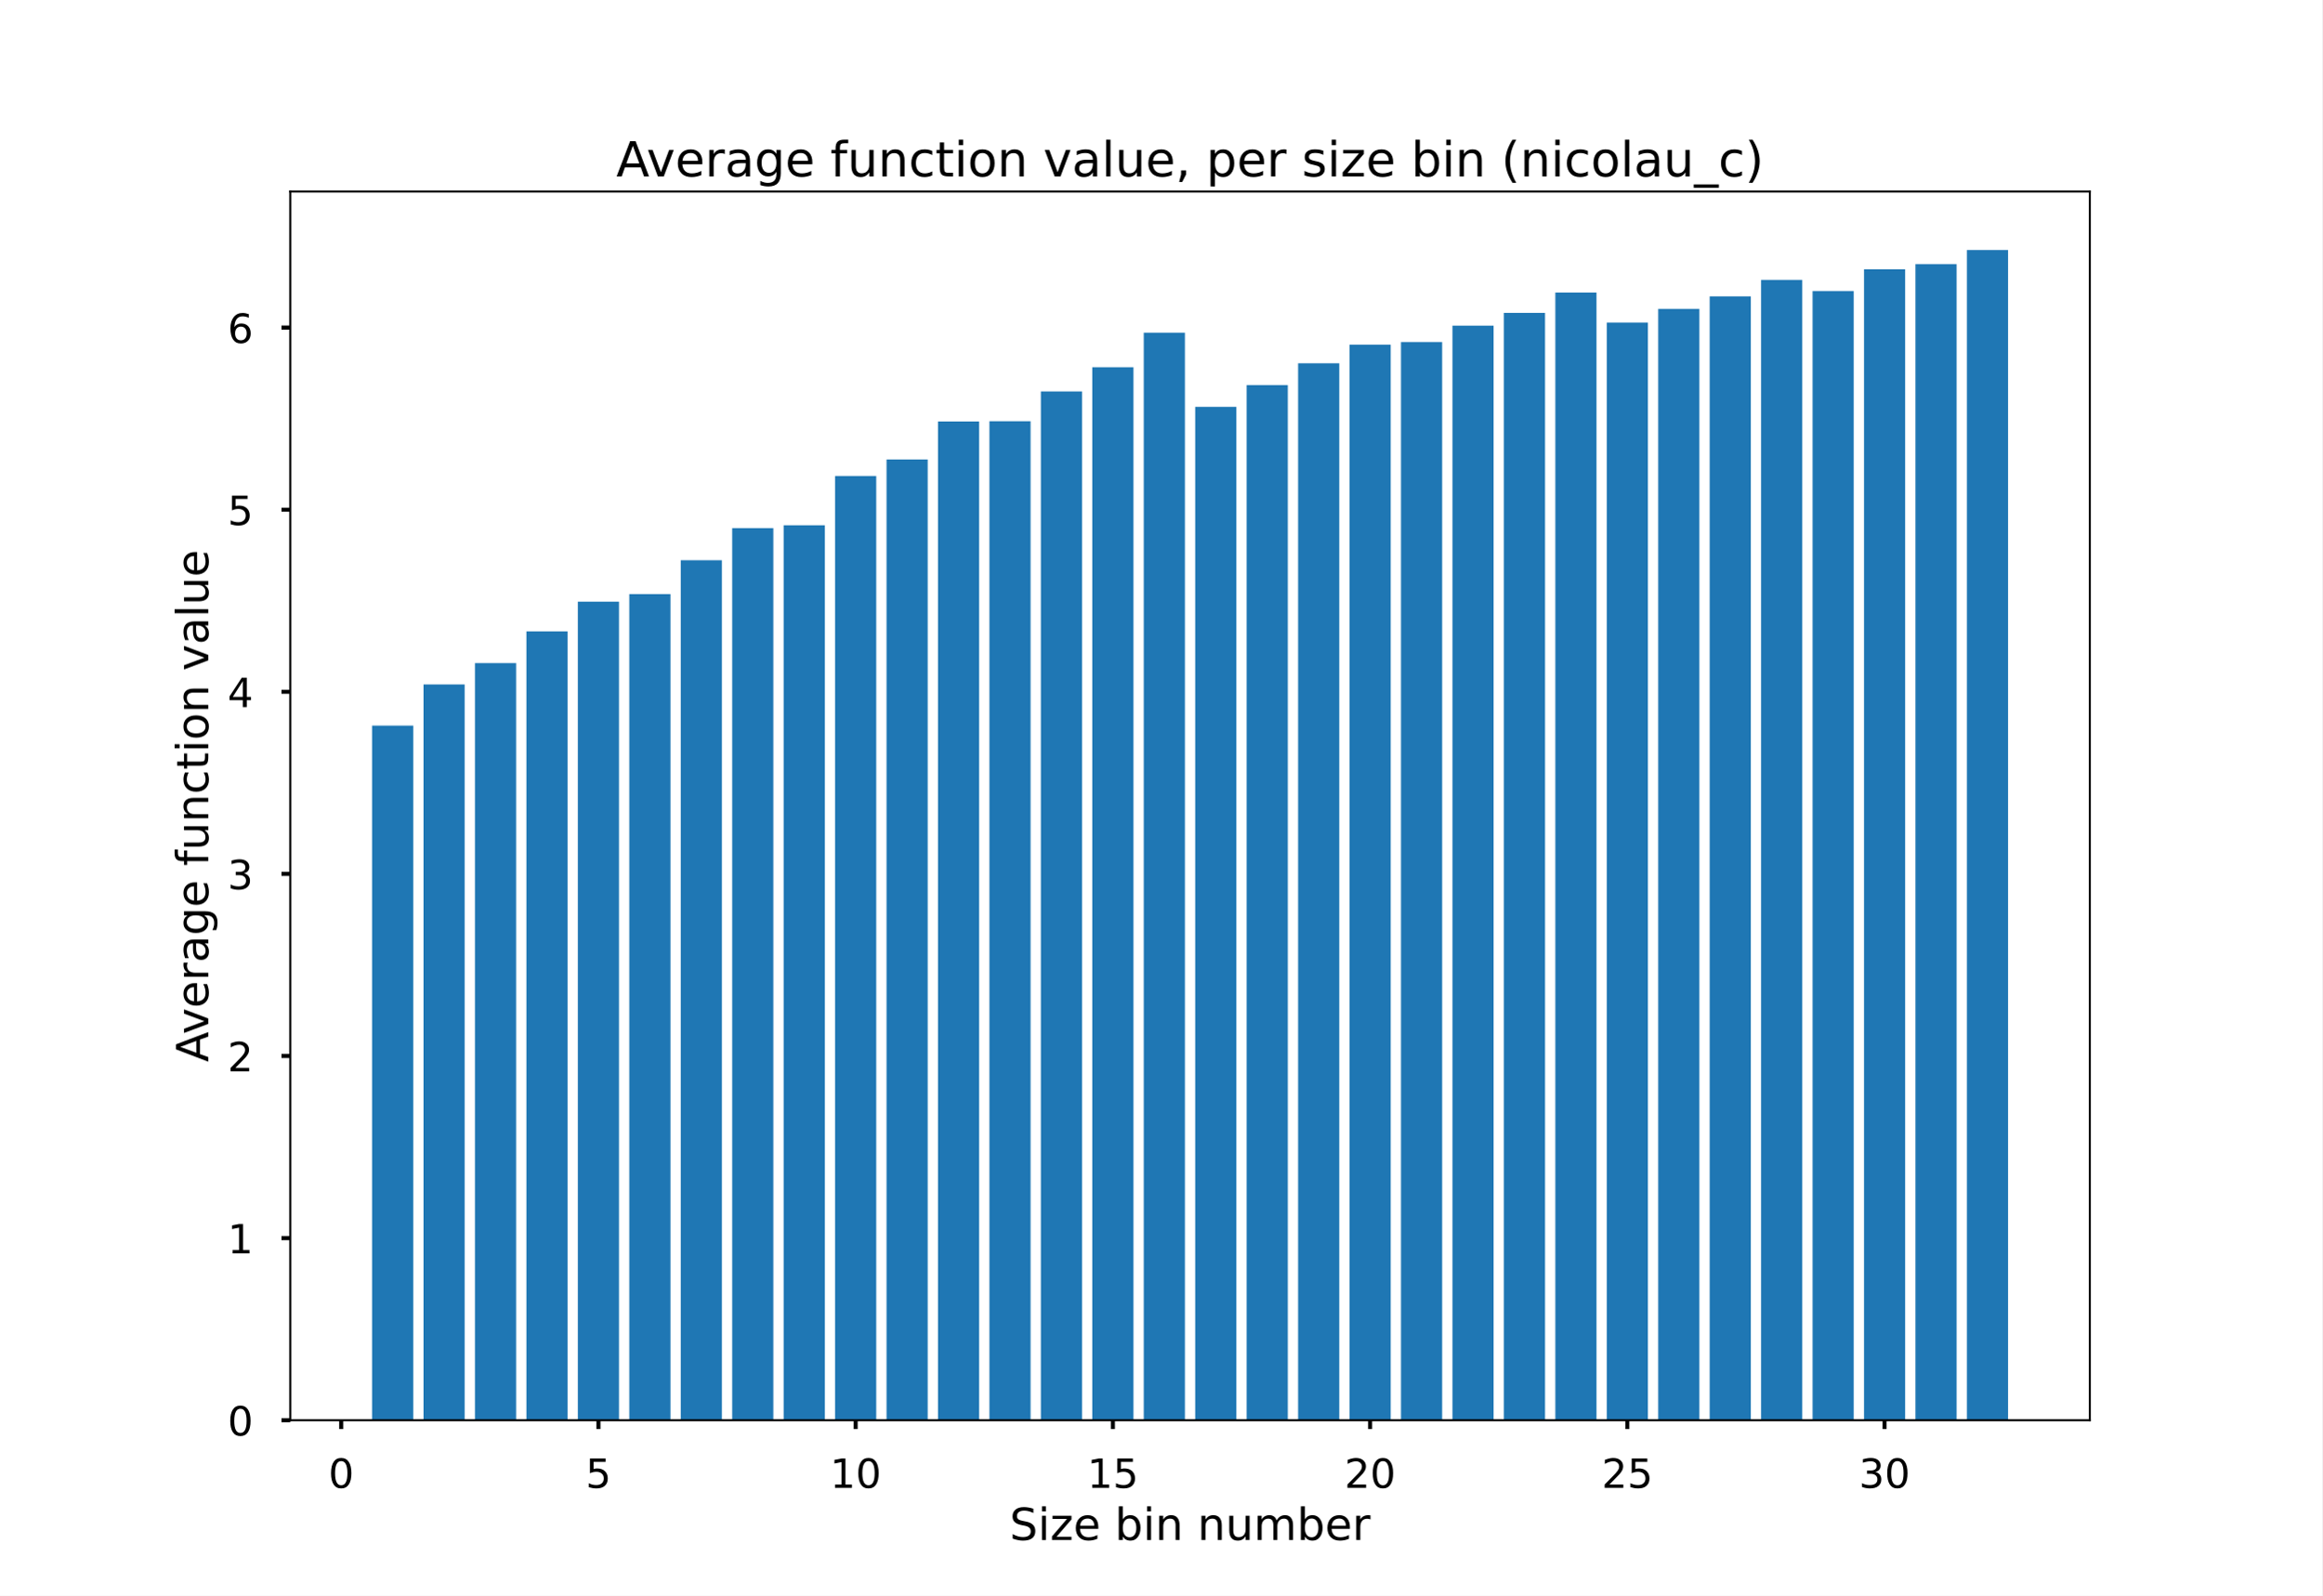
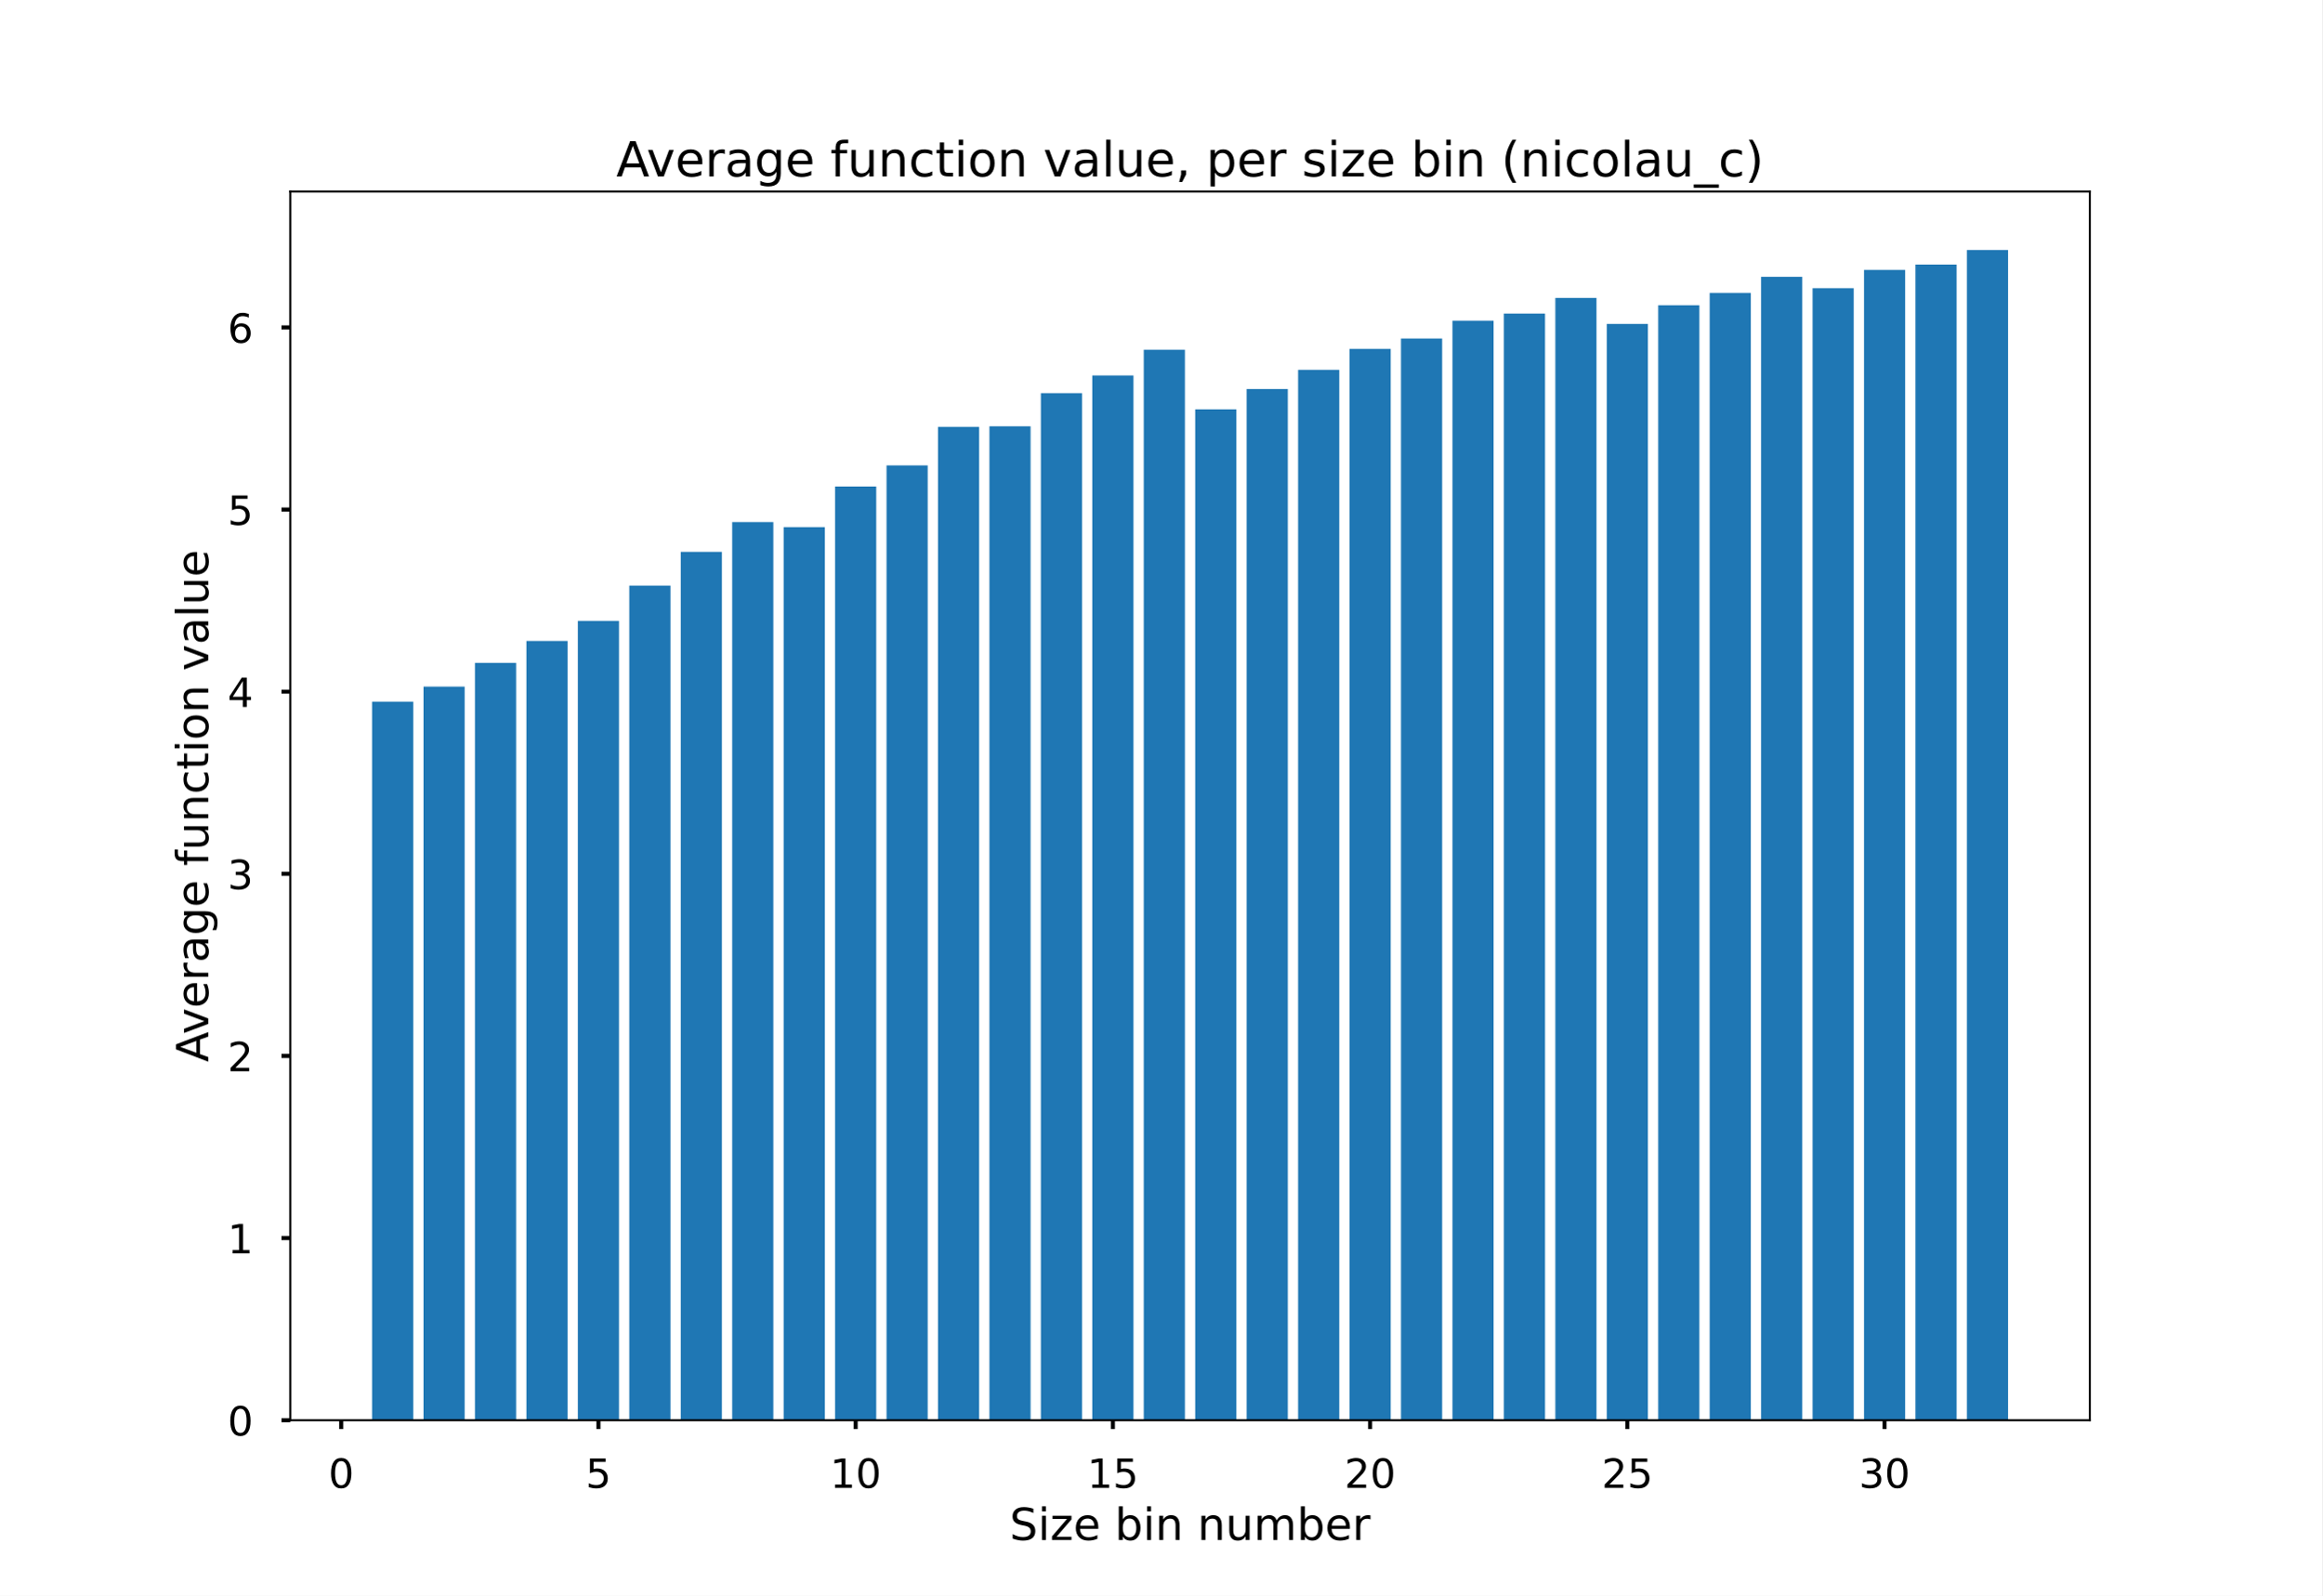
<svg xmlns="http://www.w3.org/2000/svg" xmlns:xlink="http://www.w3.org/1999/xlink" width="921.6pt" height="633.6pt" viewBox="0 0 921.6 633.6" version="1.1">
  <defs>
    <style type="text/css">*{stroke-linejoin: round; stroke-linecap: butt}</style>
  </defs>
  <g id="figure_1">
    <g id="patch_1">
      <path d="M 0 633.6  L 921.6 633.6  L 921.6 0  L 0 0  z " style="fill: #ffffff" />
    </g>
    <g id="axes_1">
      <g id="patch_2">
        <path d="M 115.2 563.904  L 829.44 563.904  L 829.44 76.032  L 115.2 76.032  z " style="fill: #ffffff" />
      </g>
      <g id="patch_3">
-         <path d="M 147.665 563.904  L 164 563.904  L 164 288.113  L 147.665 288.113  z " clip-path="url(#pf52b0c550d)" style="fill: #1f77b4" />
+         <path d="M 147.665 563.904  L 164 563.904  L 164 278.594  L 147.665 278.594  z " clip-path="url(#p92f412eec5)" style="fill: #1f77b4" />
      </g>
      <g id="patch_4">
-         <path d="M 168.084 563.904  L 184.419 563.904  L 184.419 271.754  L 168.084 271.754  z " clip-path="url(#pf52b0c550d)" style="fill: #1f77b4" />
+         <path d="M 168.084 563.904  L 184.419 563.904  L 184.419 272.615  L 168.084 272.615  z " clip-path="url(#p92f412eec5)" style="fill: #1f77b4" />
      </g>
      <g id="patch_5">
-         <path d="M 188.503 563.904  L 204.837 563.904  L 204.837 263.281  L 188.503 263.281  z " clip-path="url(#pf52b0c550d)" style="fill: #1f77b4" />
+         <path d="M 188.503 563.904  L 204.837 563.904  L 204.837 263.213  L 188.503 263.213  z " clip-path="url(#p92f412eec5)" style="fill: #1f77b4" />
      </g>
      <g id="patch_6">
-         <path d="M 208.921 563.904  L 225.256 563.904  L 225.256 250.695  L 208.921 250.695  z " clip-path="url(#pf52b0c550d)" style="fill: #1f77b4" />
+         <path d="M 208.921 563.904  L 225.256 563.904  L 225.256 254.505  L 208.921 254.505  z " clip-path="url(#p92f412eec5)" style="fill: #1f77b4" />
      </g>
      <g id="patch_7">
-         <path d="M 229.34 563.904  L 245.674 563.904  L 245.674 238.911  L 229.34 238.911  z " clip-path="url(#pf52b0c550d)" style="fill: #1f77b4" />
+         <path d="M 229.34 563.904  L 245.674 563.904  L 245.674 246.512  L 229.34 246.512  z " clip-path="url(#p92f412eec5)" style="fill: #1f77b4" />
      </g>
      <g id="patch_8">
-         <path d="M 249.758 563.904  L 266.093 563.904  L 266.093 235.884  L 249.758 235.884  z " clip-path="url(#pf52b0c550d)" style="fill: #1f77b4" />
+         <path d="M 249.758 563.904  L 266.093 563.904  L 266.093 232.505  L 249.758 232.505  z " clip-path="url(#p92f412eec5)" style="fill: #1f77b4" />
      </g>
      <g id="patch_9">
-         <path d="M 270.177 563.904  L 286.511 563.904  L 286.511 222.432  L 270.177 222.432  z " clip-path="url(#pf52b0c550d)" style="fill: #1f77b4" />
+         <path d="M 270.177 563.904  L 286.511 563.904  L 286.511 219.116  L 270.177 219.116  z " clip-path="url(#p92f412eec5)" style="fill: #1f77b4" />
      </g>
      <g id="patch_10">
-         <path d="M 290.595 563.904  L 306.93 563.904  L 306.93 209.675  L 290.595 209.675  z " clip-path="url(#pf52b0c550d)" style="fill: #1f77b4" />
+         <path d="M 290.595 563.904  L 306.93 563.904  L 306.93 207.307  L 290.595 207.307  z " clip-path="url(#p92f412eec5)" style="fill: #1f77b4" />
      </g>
      <g id="patch_11">
-         <path d="M 311.014 563.904  L 327.348 563.904  L 327.348 208.557  L 311.014 208.557  z " clip-path="url(#pf52b0c550d)" style="fill: #1f77b4" />
+         <path d="M 311.014 563.904  L 327.348 563.904  L 327.348 209.298  L 311.014 209.298  z " clip-path="url(#p92f412eec5)" style="fill: #1f77b4" />
      </g>
      <g id="patch_12">
-         <path d="M 331.432 563.904  L 347.767 563.904  L 347.767 188.982  L 331.432 188.982  z " clip-path="url(#pf52b0c550d)" style="fill: #1f77b4" />
+         <path d="M 331.432 563.904  L 347.767 563.904  L 347.767 193.161  L 331.432 193.161  z " clip-path="url(#p92f412eec5)" style="fill: #1f77b4" />
      </g>
      <g id="patch_13">
-         <path d="M 351.851 563.904  L 368.186 563.904  L 368.186 182.429  L 351.851 182.429  z " clip-path="url(#pf52b0c550d)" style="fill: #1f77b4" />
+         <path d="M 351.851 563.904  L 368.186 563.904  L 368.186 184.792  L 351.851 184.792  z " clip-path="url(#p92f412eec5)" style="fill: #1f77b4" />
      </g>
      <g id="patch_14">
-         <path d="M 372.269 563.904  L 388.604 563.904  L 388.604 167.332  L 372.269 167.332  z " clip-path="url(#pf52b0c550d)" style="fill: #1f77b4" />
+         <path d="M 372.269 563.904  L 388.604 563.904  L 388.604 169.47  L 372.269 169.47  z " clip-path="url(#p92f412eec5)" style="fill: #1f77b4" />
      </g>
      <g id="patch_15">
-         <path d="M 392.688 563.904  L 409.023 563.904  L 409.023 167.24  L 392.688 167.24  z " clip-path="url(#pf52b0c550d)" style="fill: #1f77b4" />
+         <path d="M 392.688 563.904  L 409.023 563.904  L 409.023 169.266  L 392.688 169.266  z " clip-path="url(#p92f412eec5)" style="fill: #1f77b4" />
      </g>
      <g id="patch_16">
-         <path d="M 413.106 563.904  L 429.441 563.904  L 429.441 155.424  L 413.106 155.424  z " clip-path="url(#pf52b0c550d)" style="fill: #1f77b4" />
+         <path d="M 413.106 563.904  L 429.441 563.904  L 429.441 156.113  L 413.106 156.113  z " clip-path="url(#p92f412eec5)" style="fill: #1f77b4" />
      </g>
      <g id="patch_17">
-         <path d="M 433.525 563.904  L 449.86 563.904  L 449.86 145.802  L 433.525 145.802  z " clip-path="url(#pf52b0c550d)" style="fill: #1f77b4" />
+         <path d="M 433.525 563.904  L 449.86 563.904  L 449.86 149.088  L 433.525 149.088  z " clip-path="url(#p92f412eec5)" style="fill: #1f77b4" />
      </g>
      <g id="patch_18">
-         <path d="M 453.943 563.904  L 470.278 563.904  L 470.278 132.103  L 453.943 132.103  z " clip-path="url(#pf52b0c550d)" style="fill: #1f77b4" />
+         <path d="M 453.943 563.904  L 470.278 563.904  L 470.278 138.848  L 453.943 138.848  z " clip-path="url(#p92f412eec5)" style="fill: #1f77b4" />
      </g>
      <g id="patch_19">
-         <path d="M 474.362 563.904  L 490.697 563.904  L 490.697 161.543  L 474.362 161.543  z " clip-path="url(#pf52b0c550d)" style="fill: #1f77b4" />
+         <path d="M 474.362 563.904  L 490.697 563.904  L 490.697 162.521  L 474.362 162.521  z " clip-path="url(#p92f412eec5)" style="fill: #1f77b4" />
      </g>
      <g id="patch_20">
-         <path d="M 494.78 563.904  L 511.115 563.904  L 511.115 152.887  L 494.78 152.887  z " clip-path="url(#pf52b0c550d)" style="fill: #1f77b4" />
+         <path d="M 494.78 563.904  L 511.115 563.904  L 511.115 154.454  L 494.78 154.454  z " clip-path="url(#p92f412eec5)" style="fill: #1f77b4" />
      </g>
      <g id="patch_21">
-         <path d="M 515.199 563.904  L 531.534 563.904  L 531.534 144.23  L 515.199 144.23  z " clip-path="url(#pf52b0c550d)" style="fill: #1f77b4" />
+         <path d="M 515.199 563.904  L 531.534 563.904  L 531.534 146.843  L 515.199 146.843  z " clip-path="url(#p92f412eec5)" style="fill: #1f77b4" />
      </g>
      <g id="patch_22">
-         <path d="M 535.617 563.904  L 551.952 563.904  L 551.952 136.839  L 535.617 136.839  z " clip-path="url(#pf52b0c550d)" style="fill: #1f77b4" />
+         <path d="M 535.617 563.904  L 551.952 563.904  L 551.952 138.514  L 535.617 138.514  z " clip-path="url(#p92f412eec5)" style="fill: #1f77b4" />
      </g>
      <g id="patch_23">
-         <path d="M 556.036 563.904  L 572.371 563.904  L 572.371 135.813  L 556.036 135.813  z " clip-path="url(#pf52b0c550d)" style="fill: #1f77b4" />
+         <path d="M 556.036 563.904  L 572.371 563.904  L 572.371 134.406  L 556.036 134.406  z " clip-path="url(#p92f412eec5)" style="fill: #1f77b4" />
      </g>
      <g id="patch_24">
-         <path d="M 576.454 563.904  L 592.789 563.904  L 592.789 129.299  L 576.454 129.299  z " clip-path="url(#pf52b0c550d)" style="fill: #1f77b4" />
+         <path d="M 576.454 563.904  L 592.789 563.904  L 592.789 127.332  L 576.454 127.332  z " clip-path="url(#p92f412eec5)" style="fill: #1f77b4" />
      </g>
      <g id="patch_25">
-         <path d="M 596.873 563.904  L 613.208 563.904  L 613.208 124.231  L 596.873 124.231  z " clip-path="url(#pf52b0c550d)" style="fill: #1f77b4" />
+         <path d="M 596.873 563.904  L 613.208 563.904  L 613.208 124.505  L 596.873 124.505  z " clip-path="url(#p92f412eec5)" style="fill: #1f77b4" />
      </g>
      <g id="patch_26">
-         <path d="M 617.292 563.904  L 633.626 563.904  L 633.626 116.141  L 617.292 116.141  z " clip-path="url(#pf52b0c550d)" style="fill: #1f77b4" />
+         <path d="M 617.292 563.904  L 633.626 563.904  L 633.626 118.285  L 617.292 118.285  z " clip-path="url(#p92f412eec5)" style="fill: #1f77b4" />
      </g>
      <g id="patch_27">
-         <path d="M 637.71 563.904  L 654.045 563.904  L 654.045 128.071  L 637.71 128.071  z " clip-path="url(#pf52b0c550d)" style="fill: #1f77b4" />
+         <path d="M 637.71 563.904  L 654.045 563.904  L 654.045 128.617  L 637.71 128.617  z " clip-path="url(#p92f412eec5)" style="fill: #1f77b4" />
      </g>
      <g id="patch_28">
-         <path d="M 658.129 563.904  L 674.463 563.904  L 674.463 122.645  L 658.129 122.645  z " clip-path="url(#pf52b0c550d)" style="fill: #1f77b4" />
+         <path d="M 658.129 563.904  L 674.463 563.904  L 674.463 121.186  L 658.129 121.186  z " clip-path="url(#p92f412eec5)" style="fill: #1f77b4" />
      </g>
      <g id="patch_29">
-         <path d="M 678.547 563.904  L 694.882 563.904  L 694.882 117.661  L 678.547 117.661  z " clip-path="url(#pf52b0c550d)" style="fill: #1f77b4" />
+         <path d="M 678.547 563.904  L 694.882 563.904  L 694.882 116.295  L 678.547 116.295  z " clip-path="url(#p92f412eec5)" style="fill: #1f77b4" />
      </g>
      <g id="patch_30">
-         <path d="M 698.966 563.904  L 715.3 563.904  L 715.3 111.141  L 698.966 111.141  z " clip-path="url(#pf52b0c550d)" style="fill: #1f77b4" />
+         <path d="M 698.966 563.904  L 715.3 563.904  L 715.3 109.905  L 698.966 109.905  z " clip-path="url(#p92f412eec5)" style="fill: #1f77b4" />
      </g>
      <g id="patch_31">
-         <path d="M 719.384 563.904  L 735.719 563.904  L 735.719 115.547  L 719.384 115.547  z " clip-path="url(#pf52b0c550d)" style="fill: #1f77b4" />
+         <path d="M 719.384 563.904  L 735.719 563.904  L 735.719 114.431  L 719.384 114.431  z " clip-path="url(#p92f412eec5)" style="fill: #1f77b4" />
      </g>
      <g id="patch_32">
-         <path d="M 739.803 563.904  L 756.137 563.904  L 756.137 106.908  L 739.803 106.908  z " clip-path="url(#pf52b0c550d)" style="fill: #1f77b4" />
+         <path d="M 739.803 563.904  L 756.137 563.904  L 756.137 107.159  L 739.803 107.159  z " clip-path="url(#p92f412eec5)" style="fill: #1f77b4" />
      </g>
      <g id="patch_33">
-         <path d="M 760.221 563.904  L 776.556 563.904  L 776.556 104.856  L 760.221 104.856  z " clip-path="url(#pf52b0c550d)" style="fill: #1f77b4" />
+         <path d="M 760.221 563.904  L 776.556 563.904  L 776.556 105.045  L 760.221 105.045  z " clip-path="url(#p92f412eec5)" style="fill: #1f77b4" />
      </g>
      <g id="patch_34">
-         <path d="M 780.64 563.904  L 796.975 563.904  L 796.975 99.264  L 780.64 99.264  z " clip-path="url(#pf52b0c550d)" style="fill: #1f77b4" />
+         <path d="M 780.64 563.904  L 796.975 563.904  L 796.975 99.264  L 780.64 99.264  z " clip-path="url(#p92f412eec5)" style="fill: #1f77b4" />
      </g>
      <g id="matplotlib.axis_1">
        <g id="xtick_1">
          <g id="line2d_1">
            <defs>
-               <path id="m60c8dabfd6" d="M 0 0  L 0 3.5  " style="stroke: #000000; stroke-width: 1.6" />
+               <path id="me674b89f22" d="M 0 0  L 0 3.5  " style="stroke: #000000; stroke-width: 1.6" />
            </defs>
            <g>
-               <use xlink:href="#m60c8dabfd6" x="135.414" y="563.904" style="stroke: #000000; stroke-width: 1.6" />
+               <use xlink:href="#me674b89f22" x="135.414" y="563.904" style="stroke: #000000; stroke-width: 1.6" />
            </g>
          </g>
          <g id="text_1">
            <g transform="translate(130.3243 590.7615)scale(0.16 -0.16)">
              <defs>
                <path id="DejaVuSans-30" d="M 2034 4250  Q 1547 4250 1301 3770  Q 1056 3291 1056 2328  Q 1056 1369 1301 889  Q 1547 409 2034 409  Q 2525 409 2770 889  Q 3016 1369 3016 2328  Q 3016 3291 2770 3770  Q 2525 4250 2034 4250  z M 2034 4750  Q 2819 4750 3233 4129  Q 3647 3509 3647 2328  Q 3647 1150 3233 529  Q 2819 -91 2034 -91  Q 1250 -91 836 529  Q 422 1150 422 2328  Q 422 3509 836 4129  Q 1250 4750 2034 4750  z " transform="scale(0.015625)" />
              </defs>
              <use xlink:href="#DejaVuSans-30" />
            </g>
          </g>
        </g>
        <g id="xtick_2">
          <g id="line2d_2">
            <g>
-               <use xlink:href="#m60c8dabfd6" x="237.507" y="563.904" style="stroke: #000000; stroke-width: 1.6" />
+               <use xlink:href="#me674b89f22" x="237.507" y="563.904" style="stroke: #000000; stroke-width: 1.6" />
            </g>
          </g>
          <g id="text_2">
            <g transform="translate(232.417 590.7615)scale(0.16 -0.16)">
              <defs>
                <path id="DejaVuSans-35" d="M 691 4666  L 3169 4666  L 3169 4134  L 1269 4134  L 1269 2991  Q 1406 3038 1543 3061  Q 1681 3084 1819 3084  Q 2600 3084 3056 2656  Q 3513 2228 3513 1497  Q 3513 744 3044 326  Q 2575 -91 1722 -91  Q 1428 -91 1123 -41  Q 819 9 494 109  L 494 744  Q 775 591 1075 516  Q 1375 441 1709 441  Q 2250 441 2565 725  Q 2881 1009 2881 1497  Q 2881 1984 2565 2268  Q 2250 2553 1709 2553  Q 1456 2553 1204 2497  Q 953 2441 691 2322  L 691 4666  z " transform="scale(0.015625)" />
              </defs>
              <use xlink:href="#DejaVuSans-35" />
            </g>
          </g>
        </g>
        <g id="xtick_3">
          <g id="line2d_3">
            <g>
-               <use xlink:href="#m60c8dabfd6" x="339.6" y="563.904" style="stroke: #000000; stroke-width: 1.6" />
+               <use xlink:href="#me674b89f22" x="339.6" y="563.904" style="stroke: #000000; stroke-width: 1.6" />
            </g>
          </g>
          <g id="text_3">
            <g transform="translate(329.4196 590.7615)scale(0.16 -0.16)">
              <defs>
                <path id="DejaVuSans-31" d="M 794 531  L 1825 531  L 1825 4091  L 703 3866  L 703 4441  L 1819 4666  L 2450 4666  L 2450 531  L 3481 531  L 3481 0  L 794 0  L 794 531  z " transform="scale(0.015625)" />
              </defs>
              <use xlink:href="#DejaVuSans-31" />
              <use xlink:href="#DejaVuSans-30" x="63.623" />
            </g>
          </g>
        </g>
        <g id="xtick_4">
          <g id="line2d_4">
            <g>
-               <use xlink:href="#m60c8dabfd6" x="441.692" y="563.904" style="stroke: #000000; stroke-width: 1.6" />
+               <use xlink:href="#me674b89f22" x="441.692" y="563.904" style="stroke: #000000; stroke-width: 1.6" />
            </g>
          </g>
          <g id="text_4">
            <g transform="translate(431.5122 590.7615)scale(0.16 -0.16)">
              <use xlink:href="#DejaVuSans-31" />
              <use xlink:href="#DejaVuSans-35" x="63.623" />
            </g>
          </g>
        </g>
        <g id="xtick_5">
          <g id="line2d_5">
            <g>
-               <use xlink:href="#m60c8dabfd6" x="543.785" y="563.904" style="stroke: #000000; stroke-width: 1.6" />
+               <use xlink:href="#me674b89f22" x="543.785" y="563.904" style="stroke: #000000; stroke-width: 1.6" />
            </g>
          </g>
          <g id="text_5">
            <g transform="translate(533.6048 590.7615)scale(0.16 -0.16)">
              <defs>
                <path id="DejaVuSans-32" d="M 1228 531  L 3431 531  L 3431 0  L 469 0  L 469 531  Q 828 903 1448 1529  Q 2069 2156 2228 2338  Q 2531 2678 2651 2914  Q 2772 3150 2772 3378  Q 2772 3750 2511 3984  Q 2250 4219 1831 4219  Q 1534 4219 1204 4116  Q 875 4013 500 3803  L 500 4441  Q 881 4594 1212 4672  Q 1544 4750 1819 4750  Q 2544 4750 2975 4387  Q 3406 4025 3406 3419  Q 3406 3131 3298 2873  Q 3191 2616 2906 2266  Q 2828 2175 2409 1742  Q 1991 1309 1228 531  z " transform="scale(0.015625)" />
              </defs>
              <use xlink:href="#DejaVuSans-32" />
              <use xlink:href="#DejaVuSans-30" x="63.623" />
            </g>
          </g>
        </g>
        <g id="xtick_6">
          <g id="line2d_6">
            <g>
-               <use xlink:href="#m60c8dabfd6" x="645.877" y="563.904" style="stroke: #000000; stroke-width: 1.6" />
+               <use xlink:href="#me674b89f22" x="645.877" y="563.904" style="stroke: #000000; stroke-width: 1.6" />
            </g>
          </g>
          <g id="text_6">
            <g transform="translate(635.6975 590.7615)scale(0.16 -0.16)">
              <use xlink:href="#DejaVuSans-32" />
              <use xlink:href="#DejaVuSans-35" x="63.623" />
            </g>
          </g>
        </g>
        <g id="xtick_7">
          <g id="line2d_7">
            <g>
-               <use xlink:href="#m60c8dabfd6" x="747.97" y="563.904" style="stroke: #000000; stroke-width: 1.6" />
+               <use xlink:href="#me674b89f22" x="747.97" y="563.904" style="stroke: #000000; stroke-width: 1.6" />
            </g>
          </g>
          <g id="text_7">
            <g transform="translate(737.7901 590.7615)scale(0.16 -0.16)">
              <defs>
                <path id="DejaVuSans-33" d="M 2597 2516  Q 3050 2419 3304 2112  Q 3559 1806 3559 1356  Q 3559 666 3084 287  Q 2609 -91 1734 -91  Q 1441 -91 1130 -33  Q 819 25 488 141  L 488 750  Q 750 597 1062 519  Q 1375 441 1716 441  Q 2309 441 2620 675  Q 2931 909 2931 1356  Q 2931 1769 2642 2001  Q 2353 2234 1838 2234  L 1294 2234  L 1294 2753  L 1863 2753  Q 2328 2753 2575 2939  Q 2822 3125 2822 3475  Q 2822 3834 2567 4026  Q 2313 4219 1838 4219  Q 1578 4219 1281 4162  Q 984 4106 628 3988  L 628 4550  Q 988 4650 1302 4700  Q 1616 4750 1894 4750  Q 2613 4750 3031 4423  Q 3450 4097 3450 3541  Q 3450 3153 3228 2886  Q 3006 2619 2597 2516  z " transform="scale(0.015625)" />
              </defs>
              <use xlink:href="#DejaVuSans-33" />
              <use xlink:href="#DejaVuSans-30" x="63.623" />
            </g>
          </g>
        </g>
        <g id="text_8">
          <g transform="translate(400.7086 611.4623)scale(0.176 -0.176)">
            <defs>
              <path id="DejaVuSans-53" d="M 3425 4513  L 3425 3897  Q 3066 4069 2747 4153  Q 2428 4238 2131 4238  Q 1616 4238 1336 4038  Q 1056 3838 1056 3469  Q 1056 3159 1242 3001  Q 1428 2844 1947 2747  L 2328 2669  Q 3034 2534 3370 2195  Q 3706 1856 3706 1288  Q 3706 609 3251 259  Q 2797 -91 1919 -91  Q 1588 -91 1214 -16  Q 841 59 441 206  L 441 856  Q 825 641 1194 531  Q 1563 422 1919 422  Q 2459 422 2753 634  Q 3047 847 3047 1241  Q 3047 1584 2836 1778  Q 2625 1972 2144 2069  L 1759 2144  Q 1053 2284 737 2584  Q 422 2884 422 3419  Q 422 4038 858 4394  Q 1294 4750 2059 4750  Q 2388 4750 2728 4690  Q 3069 4631 3425 4513  z " transform="scale(0.015625)" />
              <path id="DejaVuSans-69" d="M 603 3500  L 1178 3500  L 1178 0  L 603 0  L 603 3500  z M 603 4863  L 1178 4863  L 1178 4134  L 603 4134  L 603 4863  z " transform="scale(0.015625)" />
              <path id="DejaVuSans-7a" d="M 353 3500  L 3084 3500  L 3084 2975  L 922 459  L 3084 459  L 3084 0  L 275 0  L 275 525  L 2438 3041  L 353 3041  L 353 3500  z " transform="scale(0.015625)" />
              <path id="DejaVuSans-65" d="M 3597 1894  L 3597 1613  L 953 1613  Q 991 1019 1311 708  Q 1631 397 2203 397  Q 2534 397 2845 478  Q 3156 559 3463 722  L 3463 178  Q 3153 47 2828 -22  Q 2503 -91 2169 -91  Q 1331 -91 842 396  Q 353 884 353 1716  Q 353 2575 817 3079  Q 1281 3584 2069 3584  Q 2775 3584 3186 3129  Q 3597 2675 3597 1894  z M 3022 2063  Q 3016 2534 2758 2815  Q 2500 3097 2075 3097  Q 1594 3097 1305 2825  Q 1016 2553 972 2059  L 3022 2063  z " transform="scale(0.015625)" />
              <path id="DejaVuSans-20" transform="scale(0.015625)" />
              <path id="DejaVuSans-62" d="M 3116 1747  Q 3116 2381 2855 2742  Q 2594 3103 2138 3103  Q 1681 3103 1420 2742  Q 1159 2381 1159 1747  Q 1159 1113 1420 752  Q 1681 391 2138 391  Q 2594 391 2855 752  Q 3116 1113 3116 1747  z M 1159 2969  Q 1341 3281 1617 3432  Q 1894 3584 2278 3584  Q 2916 3584 3314 3078  Q 3713 2572 3713 1747  Q 3713 922 3314 415  Q 2916 -91 2278 -91  Q 1894 -91 1617 61  Q 1341 213 1159 525  L 1159 0  L 581 0  L 581 4863  L 1159 4863  L 1159 2969  z " transform="scale(0.015625)" />
              <path id="DejaVuSans-6e" d="M 3513 2113  L 3513 0  L 2938 0  L 2938 2094  Q 2938 2591 2744 2837  Q 2550 3084 2163 3084  Q 1697 3084 1428 2787  Q 1159 2491 1159 1978  L 1159 0  L 581 0  L 581 3500  L 1159 3500  L 1159 2956  Q 1366 3272 1645 3428  Q 1925 3584 2291 3584  Q 2894 3584 3203 3211  Q 3513 2838 3513 2113  z " transform="scale(0.015625)" />
              <path id="DejaVuSans-75" d="M 544 1381  L 544 3500  L 1119 3500  L 1119 1403  Q 1119 906 1312 657  Q 1506 409 1894 409  Q 2359 409 2629 706  Q 2900 1003 2900 1516  L 2900 3500  L 3475 3500  L 3475 0  L 2900 0  L 2900 538  Q 2691 219 2414 64  Q 2138 -91 1772 -91  Q 1169 -91 856 284  Q 544 659 544 1381  z M 1991 3584  L 1991 3584  z " transform="scale(0.015625)" />
              <path id="DejaVuSans-6d" d="M 3328 2828  Q 3544 3216 3844 3400  Q 4144 3584 4550 3584  Q 5097 3584 5394 3201  Q 5691 2819 5691 2113  L 5691 0  L 5113 0  L 5113 2094  Q 5113 2597 4934 2840  Q 4756 3084 4391 3084  Q 3944 3084 3684 2787  Q 3425 2491 3425 1978  L 3425 0  L 2847 0  L 2847 2094  Q 2847 2600 2669 2842  Q 2491 3084 2119 3084  Q 1678 3084 1418 2786  Q 1159 2488 1159 1978  L 1159 0  L 581 0  L 581 3500  L 1159 3500  L 1159 2956  Q 1356 3278 1631 3431  Q 1906 3584 2284 3584  Q 2666 3584 2933 3390  Q 3200 3197 3328 2828  z " transform="scale(0.015625)" />
              <path id="DejaVuSans-72" d="M 2631 2963  Q 2534 3019 2420 3045  Q 2306 3072 2169 3072  Q 1681 3072 1420 2755  Q 1159 2438 1159 1844  L 1159 0  L 581 0  L 581 3500  L 1159 3500  L 1159 2956  Q 1341 3275 1631 3429  Q 1922 3584 2338 3584  Q 2397 3584 2469 3576  Q 2541 3569 2628 3553  L 2631 2963  z " transform="scale(0.015625)" />
            </defs>
            <use xlink:href="#DejaVuSans-53" />
            <use xlink:href="#DejaVuSans-69" x="63.477" />
            <use xlink:href="#DejaVuSans-7a" x="91.26" />
            <use xlink:href="#DejaVuSans-65" x="143.75" />
            <use xlink:href="#DejaVuSans-20" x="205.273" />
            <use xlink:href="#DejaVuSans-62" x="237.061" />
            <use xlink:href="#DejaVuSans-69" x="300.537" />
            <use xlink:href="#DejaVuSans-6e" x="328.32" />
            <use xlink:href="#DejaVuSans-20" x="391.699" />
            <use xlink:href="#DejaVuSans-6e" x="423.486" />
            <use xlink:href="#DejaVuSans-75" x="486.865" />
            <use xlink:href="#DejaVuSans-6d" x="550.244" />
            <use xlink:href="#DejaVuSans-62" x="647.656" />
            <use xlink:href="#DejaVuSans-65" x="711.133" />
            <use xlink:href="#DejaVuSans-72" x="772.656" />
          </g>
        </g>
      </g>
      <g id="matplotlib.axis_2">
        <g id="ytick_1">
          <g id="line2d_8">
            <defs>
-               <path id="mbb3a9a178a" d="M 0 0  L -3.5 0  " style="stroke: #000000; stroke-width: 1.6" />
+               <path id="m534572d184" d="M 0 0  L -3.5 0  " style="stroke: #000000; stroke-width: 1.6" />
            </defs>
            <g>
-               <use xlink:href="#mbb3a9a178a" x="115.2" y="563.904" style="stroke: #000000; stroke-width: 1.6" />
+               <use xlink:href="#m534572d184" x="115.2" y="563.904" style="stroke: #000000; stroke-width: 1.6" />
            </g>
          </g>
          <g id="text_9">
            <g transform="translate(90.32 569.9828)scale(0.16 -0.16)">
              <use xlink:href="#DejaVuSans-30" />
            </g>
          </g>
        </g>
        <g id="ytick_2">
          <g id="line2d_9">
            <g>
-               <use xlink:href="#mbb3a9a178a" x="115.2" y="491.596" style="stroke: #000000; stroke-width: 1.6" />
+               <use xlink:href="#m534572d184" x="115.2" y="491.585" style="stroke: #000000; stroke-width: 1.6" />
            </g>
          </g>
          <g id="text_10">
-             <g transform="translate(90.32 497.6752)scale(0.16 -0.16)">
+             <g transform="translate(90.32 497.6636)scale(0.16 -0.16)">
              <use xlink:href="#DejaVuSans-31" />
            </g>
          </g>
        </g>
        <g id="ytick_3">
          <g id="line2d_10">
            <g>
-               <use xlink:href="#mbb3a9a178a" x="115.2" y="419.289" style="stroke: #000000; stroke-width: 1.6" />
+               <use xlink:href="#m534572d184" x="115.2" y="419.266" style="stroke: #000000; stroke-width: 1.6" />
            </g>
          </g>
          <g id="text_11">
-             <g transform="translate(90.32 425.3676)scale(0.16 -0.16)">
+             <g transform="translate(90.32 425.3444)scale(0.16 -0.16)">
              <use xlink:href="#DejaVuSans-32" />
            </g>
          </g>
        </g>
        <g id="ytick_4">
          <g id="line2d_11">
            <g>
-               <use xlink:href="#mbb3a9a178a" x="115.2" y="346.981" style="stroke: #000000; stroke-width: 1.6" />
+               <use xlink:href="#m534572d184" x="115.2" y="346.947" style="stroke: #000000; stroke-width: 1.6" />
            </g>
          </g>
          <g id="text_12">
-             <g transform="translate(90.32 353.06)scale(0.16 -0.16)">
+             <g transform="translate(90.32 353.0253)scale(0.16 -0.16)">
              <use xlink:href="#DejaVuSans-33" />
            </g>
          </g>
        </g>
        <g id="ytick_5">
          <g id="line2d_12">
            <g>
-               <use xlink:href="#mbb3a9a178a" x="115.2" y="274.674" style="stroke: #000000; stroke-width: 1.6" />
+               <use xlink:href="#m534572d184" x="115.2" y="274.627" style="stroke: #000000; stroke-width: 1.6" />
            </g>
          </g>
          <g id="text_13">
-             <g transform="translate(90.32 280.7524)scale(0.16 -0.16)">
+             <g transform="translate(90.32 280.7061)scale(0.16 -0.16)">
              <defs>
                <path id="DejaVuSans-34" d="M 2419 4116  L 825 1625  L 2419 1625  L 2419 4116  z M 2253 4666  L 3047 4666  L 3047 1625  L 3713 1625  L 3713 1100  L 3047 1100  L 3047 0  L 2419 0  L 2419 1100  L 313 1100  L 313 1709  L 2253 4666  z " transform="scale(0.015625)" />
              </defs>
              <use xlink:href="#DejaVuSans-34" />
            </g>
          </g>
        </g>
        <g id="ytick_6">
          <g id="line2d_13">
            <g>
-               <use xlink:href="#mbb3a9a178a" x="115.2" y="202.366" style="stroke: #000000; stroke-width: 1.6" />
+               <use xlink:href="#m534572d184" x="115.2" y="202.308" style="stroke: #000000; stroke-width: 1.6" />
            </g>
          </g>
          <g id="text_14">
-             <g transform="translate(90.32 208.4448)scale(0.16 -0.16)">
+             <g transform="translate(90.32 208.3869)scale(0.16 -0.16)">
              <use xlink:href="#DejaVuSans-35" />
            </g>
          </g>
        </g>
        <g id="ytick_7">
          <g id="line2d_14">
            <g>
-               <use xlink:href="#mbb3a9a178a" x="115.2" y="130.058" style="stroke: #000000; stroke-width: 1.6" />
+               <use xlink:href="#m534572d184" x="115.2" y="129.989" style="stroke: #000000; stroke-width: 1.6" />
            </g>
          </g>
          <g id="text_15">
-             <g transform="translate(90.32 136.1372)scale(0.16 -0.16)">
+             <g transform="translate(90.32 136.0678)scale(0.16 -0.16)">
              <defs>
                <path id="DejaVuSans-36" d="M 2113 2584  Q 1688 2584 1439 2293  Q 1191 2003 1191 1497  Q 1191 994 1439 701  Q 1688 409 2113 409  Q 2538 409 2786 701  Q 3034 994 3034 1497  Q 3034 2003 2786 2293  Q 2538 2584 2113 2584  z M 3366 4563  L 3366 3988  Q 3128 4100 2886 4159  Q 2644 4219 2406 4219  Q 1781 4219 1451 3797  Q 1122 3375 1075 2522  Q 1259 2794 1537 2939  Q 1816 3084 2150 3084  Q 2853 3084 3261 2657  Q 3669 2231 3669 1497  Q 3669 778 3244 343  Q 2819 -91 2113 -91  Q 1303 -91 875 529  Q 447 1150 447 2328  Q 447 3434 972 4092  Q 1497 4750 2381 4750  Q 2619 4750 2861 4703  Q 3103 4656 3366 4563  z " transform="scale(0.015625)" />
              </defs>
              <use xlink:href="#DejaVuSans-36" />
            </g>
          </g>
        </g>
        <g id="text_16">
          <g transform="translate(82.65975 421.6836)rotate(-90)scale(0.176 -0.176)">
            <defs>
              <path id="DejaVuSans-41" d="M 2188 4044  L 1331 1722  L 3047 1722  L 2188 4044  z M 1831 4666  L 2547 4666  L 4325 0  L 3669 0  L 3244 1197  L 1141 1197  L 716 0  L 50 0  L 1831 4666  z " transform="scale(0.015625)" />
              <path id="DejaVuSans-76" d="M 191 3500  L 800 3500  L 1894 563  L 2988 3500  L 3597 3500  L 2284 0  L 1503 0  L 191 3500  z " transform="scale(0.015625)" />
              <path id="DejaVuSans-61" d="M 2194 1759  Q 1497 1759 1228 1600  Q 959 1441 959 1056  Q 959 750 1161 570  Q 1363 391 1709 391  Q 2188 391 2477 730  Q 2766 1069 2766 1631  L 2766 1759  L 2194 1759  z M 3341 1997  L 3341 0  L 2766 0  L 2766 531  Q 2569 213 2275 61  Q 1981 -91 1556 -91  Q 1019 -91 701 211  Q 384 513 384 1019  Q 384 1609 779 1909  Q 1175 2209 1959 2209  L 2766 2209  L 2766 2266  Q 2766 2663 2505 2880  Q 2244 3097 1772 3097  Q 1472 3097 1187 3025  Q 903 2953 641 2809  L 641 3341  Q 956 3463 1253 3523  Q 1550 3584 1831 3584  Q 2591 3584 2966 3190  Q 3341 2797 3341 1997  z " transform="scale(0.015625)" />
              <path id="DejaVuSans-67" d="M 2906 1791  Q 2906 2416 2648 2759  Q 2391 3103 1925 3103  Q 1463 3103 1205 2759  Q 947 2416 947 1791  Q 947 1169 1205 825  Q 1463 481 1925 481  Q 2391 481 2648 825  Q 2906 1169 2906 1791  z M 3481 434  Q 3481 -459 3084 -895  Q 2688 -1331 1869 -1331  Q 1566 -1331 1297 -1286  Q 1028 -1241 775 -1147  L 775 -588  Q 1028 -725 1275 -790  Q 1522 -856 1778 -856  Q 2344 -856 2625 -561  Q 2906 -266 2906 331  L 2906 616  Q 2728 306 2450 153  Q 2172 0 1784 0  Q 1141 0 747 490  Q 353 981 353 1791  Q 353 2603 747 3093  Q 1141 3584 1784 3584  Q 2172 3584 2450 3431  Q 2728 3278 2906 2969  L 2906 3500  L 3481 3500  L 3481 434  z " transform="scale(0.015625)" />
              <path id="DejaVuSans-66" d="M 2375 4863  L 2375 4384  L 1825 4384  Q 1516 4384 1395 4259  Q 1275 4134 1275 3809  L 1275 3500  L 2222 3500  L 2222 3053  L 1275 3053  L 1275 0  L 697 0  L 697 3053  L 147 3053  L 147 3500  L 697 3500  L 697 3744  Q 697 4328 969 4595  Q 1241 4863 1831 4863  L 2375 4863  z " transform="scale(0.015625)" />
              <path id="DejaVuSans-63" d="M 3122 3366  L 3122 2828  Q 2878 2963 2633 3030  Q 2388 3097 2138 3097  Q 1578 3097 1268 2742  Q 959 2388 959 1747  Q 959 1106 1268 751  Q 1578 397 2138 397  Q 2388 397 2633 464  Q 2878 531 3122 666  L 3122 134  Q 2881 22 2623 -34  Q 2366 -91 2075 -91  Q 1284 -91 818 406  Q 353 903 353 1747  Q 353 2603 823 3093  Q 1294 3584 2113 3584  Q 2378 3584 2631 3529  Q 2884 3475 3122 3366  z " transform="scale(0.015625)" />
              <path id="DejaVuSans-74" d="M 1172 4494  L 1172 3500  L 2356 3500  L 2356 3053  L 1172 3053  L 1172 1153  Q 1172 725 1289 603  Q 1406 481 1766 481  L 2356 481  L 2356 0  L 1766 0  Q 1100 0 847 248  Q 594 497 594 1153  L 594 3053  L 172 3053  L 172 3500  L 594 3500  L 594 4494  L 1172 4494  z " transform="scale(0.015625)" />
              <path id="DejaVuSans-6f" d="M 1959 3097  Q 1497 3097 1228 2736  Q 959 2375 959 1747  Q 959 1119 1226 758  Q 1494 397 1959 397  Q 2419 397 2687 759  Q 2956 1122 2956 1747  Q 2956 2369 2687 2733  Q 2419 3097 1959 3097  z M 1959 3584  Q 2709 3584 3137 3096  Q 3566 2609 3566 1747  Q 3566 888 3137 398  Q 2709 -91 1959 -91  Q 1206 -91 779 398  Q 353 888 353 1747  Q 353 2609 779 3096  Q 1206 3584 1959 3584  z " transform="scale(0.015625)" />
              <path id="DejaVuSans-6c" d="M 603 4863  L 1178 4863  L 1178 0  L 603 0  L 603 4863  z " transform="scale(0.015625)" />
            </defs>
            <use xlink:href="#DejaVuSans-41" />
            <use xlink:href="#DejaVuSans-76" x="62.533" />
            <use xlink:href="#DejaVuSans-65" x="121.713" />
            <use xlink:href="#DejaVuSans-72" x="183.236" />
            <use xlink:href="#DejaVuSans-61" x="224.35" />
            <use xlink:href="#DejaVuSans-67" x="285.629" />
            <use xlink:href="#DejaVuSans-65" x="349.105" />
            <use xlink:href="#DejaVuSans-20" x="410.629" />
            <use xlink:href="#DejaVuSans-66" x="442.416" />
            <use xlink:href="#DejaVuSans-75" x="477.621" />
            <use xlink:href="#DejaVuSans-6e" x="541" />
            <use xlink:href="#DejaVuSans-63" x="604.379" />
            <use xlink:href="#DejaVuSans-74" x="659.359" />
            <use xlink:href="#DejaVuSans-69" x="698.568" />
            <use xlink:href="#DejaVuSans-6f" x="726.352" />
            <use xlink:href="#DejaVuSans-6e" x="787.533" />
            <use xlink:href="#DejaVuSans-20" x="850.912" />
            <use xlink:href="#DejaVuSans-76" x="882.699" />
            <use xlink:href="#DejaVuSans-61" x="941.879" />
            <use xlink:href="#DejaVuSans-6c" x="1003.158" />
            <use xlink:href="#DejaVuSans-75" x="1030.941" />
            <use xlink:href="#DejaVuSans-65" x="1094.32" />
          </g>
        </g>
      </g>
      <g id="patch_35">
        <path d="M 115.2 563.904  L 115.2 76.032  " style="fill: none; stroke: #000000; stroke-width: 0.8; stroke-linejoin: miter; stroke-linecap: square" />
      </g>
      <g id="patch_36">
        <path d="M 829.44 563.904  L 829.44 76.032  " style="fill: none; stroke: #000000; stroke-width: 0.8; stroke-linejoin: miter; stroke-linecap: square" />
      </g>
      <g id="patch_37">
        <path d="M 115.2 563.904  L 829.44 563.904  " style="fill: none; stroke: #000000; stroke-width: 0.8; stroke-linejoin: miter; stroke-linecap: square" />
      </g>
      <g id="patch_38">
        <path d="M 115.2 76.032  L 829.44 76.032  " style="fill: none; stroke: #000000; stroke-width: 0.8; stroke-linejoin: miter; stroke-linecap: square" />
      </g>
      <g id="text_17">
        <g transform="translate(244.5885 70.032)scale(0.192 -0.192)">
          <defs>
            <path id="DejaVuSans-2c" d="M 750 794  L 1409 794  L 1409 256  L 897 -744  L 494 -744  L 750 256  L 750 794  z " transform="scale(0.015625)" />
            <path id="DejaVuSans-70" d="M 1159 525  L 1159 -1331  L 581 -1331  L 581 3500  L 1159 3500  L 1159 2969  Q 1341 3281 1617 3432  Q 1894 3584 2278 3584  Q 2916 3584 3314 3078  Q 3713 2572 3713 1747  Q 3713 922 3314 415  Q 2916 -91 2278 -91  Q 1894 -91 1617 61  Q 1341 213 1159 525  z M 3116 1747  Q 3116 2381 2855 2742  Q 2594 3103 2138 3103  Q 1681 3103 1420 2742  Q 1159 2381 1159 1747  Q 1159 1113 1420 752  Q 1681 391 2138 391  Q 2594 391 2855 752  Q 3116 1113 3116 1747  z " transform="scale(0.015625)" />
            <path id="DejaVuSans-73" d="M 2834 3397  L 2834 2853  Q 2591 2978 2328 3040  Q 2066 3103 1784 3103  Q 1356 3103 1142 2972  Q 928 2841 928 2578  Q 928 2378 1081 2264  Q 1234 2150 1697 2047  L 1894 2003  Q 2506 1872 2764 1633  Q 3022 1394 3022 966  Q 3022 478 2636 193  Q 2250 -91 1575 -91  Q 1294 -91 989 -36  Q 684 19 347 128  L 347 722  Q 666 556 975 473  Q 1284 391 1588 391  Q 1994 391 2212 530  Q 2431 669 2431 922  Q 2431 1156 2273 1281  Q 2116 1406 1581 1522  L 1381 1569  Q 847 1681 609 1914  Q 372 2147 372 2553  Q 372 3047 722 3315  Q 1072 3584 1716 3584  Q 2034 3584 2315 3537  Q 2597 3491 2834 3397  z " transform="scale(0.015625)" />
            <path id="DejaVuSans-28" d="M 1984 4856  Q 1566 4138 1362 3434  Q 1159 2731 1159 2009  Q 1159 1288 1364 580  Q 1569 -128 1984 -844  L 1484 -844  Q 1016 -109 783 600  Q 550 1309 550 2009  Q 550 2706 781 3412  Q 1013 4119 1484 4856  L 1984 4856  z " transform="scale(0.015625)" />
            <path id="DejaVuSans-5f" d="M 3263 -1063  L 3263 -1509  L -63 -1509  L -63 -1063  L 3263 -1063  z " transform="scale(0.015625)" />
            <path id="DejaVuSans-29" d="M 513 4856  L 1013 4856  Q 1481 4119 1714 3412  Q 1947 2706 1947 2009  Q 1947 1309 1714 600  Q 1481 -109 1013 -844  L 513 -844  Q 928 -128 1133 580  Q 1338 1288 1338 2009  Q 1338 2731 1133 3434  Q 928 4138 513 4856  z " transform="scale(0.015625)" />
          </defs>
          <use xlink:href="#DejaVuSans-41" />
          <use xlink:href="#DejaVuSans-76" x="62.533" />
          <use xlink:href="#DejaVuSans-65" x="121.713" />
          <use xlink:href="#DejaVuSans-72" x="183.236" />
          <use xlink:href="#DejaVuSans-61" x="224.35" />
          <use xlink:href="#DejaVuSans-67" x="285.629" />
          <use xlink:href="#DejaVuSans-65" x="349.105" />
          <use xlink:href="#DejaVuSans-20" x="410.629" />
          <use xlink:href="#DejaVuSans-66" x="442.416" />
          <use xlink:href="#DejaVuSans-75" x="477.621" />
          <use xlink:href="#DejaVuSans-6e" x="541" />
          <use xlink:href="#DejaVuSans-63" x="604.379" />
          <use xlink:href="#DejaVuSans-74" x="659.359" />
          <use xlink:href="#DejaVuSans-69" x="698.568" />
          <use xlink:href="#DejaVuSans-6f" x="726.352" />
          <use xlink:href="#DejaVuSans-6e" x="787.533" />
          <use xlink:href="#DejaVuSans-20" x="850.912" />
          <use xlink:href="#DejaVuSans-76" x="882.699" />
          <use xlink:href="#DejaVuSans-61" x="941.879" />
          <use xlink:href="#DejaVuSans-6c" x="1003.158" />
          <use xlink:href="#DejaVuSans-75" x="1030.941" />
          <use xlink:href="#DejaVuSans-65" x="1094.32" />
          <use xlink:href="#DejaVuSans-2c" x="1155.844" />
          <use xlink:href="#DejaVuSans-20" x="1187.631" />
          <use xlink:href="#DejaVuSans-70" x="1219.418" />
          <use xlink:href="#DejaVuSans-65" x="1282.895" />
          <use xlink:href="#DejaVuSans-72" x="1344.418" />
          <use xlink:href="#DejaVuSans-20" x="1385.531" />
          <use xlink:href="#DejaVuSans-73" x="1417.318" />
          <use xlink:href="#DejaVuSans-69" x="1469.418" />
          <use xlink:href="#DejaVuSans-7a" x="1497.201" />
          <use xlink:href="#DejaVuSans-65" x="1549.691" />
          <use xlink:href="#DejaVuSans-20" x="1611.215" />
          <use xlink:href="#DejaVuSans-62" x="1643.002" />
          <use xlink:href="#DejaVuSans-69" x="1706.479" />
          <use xlink:href="#DejaVuSans-6e" x="1734.262" />
          <use xlink:href="#DejaVuSans-20" x="1797.641" />
          <use xlink:href="#DejaVuSans-28" x="1829.428" />
          <use xlink:href="#DejaVuSans-6e" x="1868.441" />
          <use xlink:href="#DejaVuSans-69" x="1931.82" />
          <use xlink:href="#DejaVuSans-63" x="1959.604" />
          <use xlink:href="#DejaVuSans-6f" x="2014.584" />
          <use xlink:href="#DejaVuSans-6c" x="2075.766" />
          <use xlink:href="#DejaVuSans-61" x="2103.549" />
          <use xlink:href="#DejaVuSans-75" x="2164.828" />
          <use xlink:href="#DejaVuSans-5f" x="2228.207" />
          <use xlink:href="#DejaVuSans-63" x="2278.207" />
          <use xlink:href="#DejaVuSans-29" x="2333.188" />
        </g>
      </g>
    </g>
  </g>
  <defs>
-     <clipPath id="pf52b0c550d">
+     <clipPath id="p92f412eec5">
      <rect x="115.2" y="76.032" width="714.24" height="487.872" />
    </clipPath>
  </defs>
</svg>
